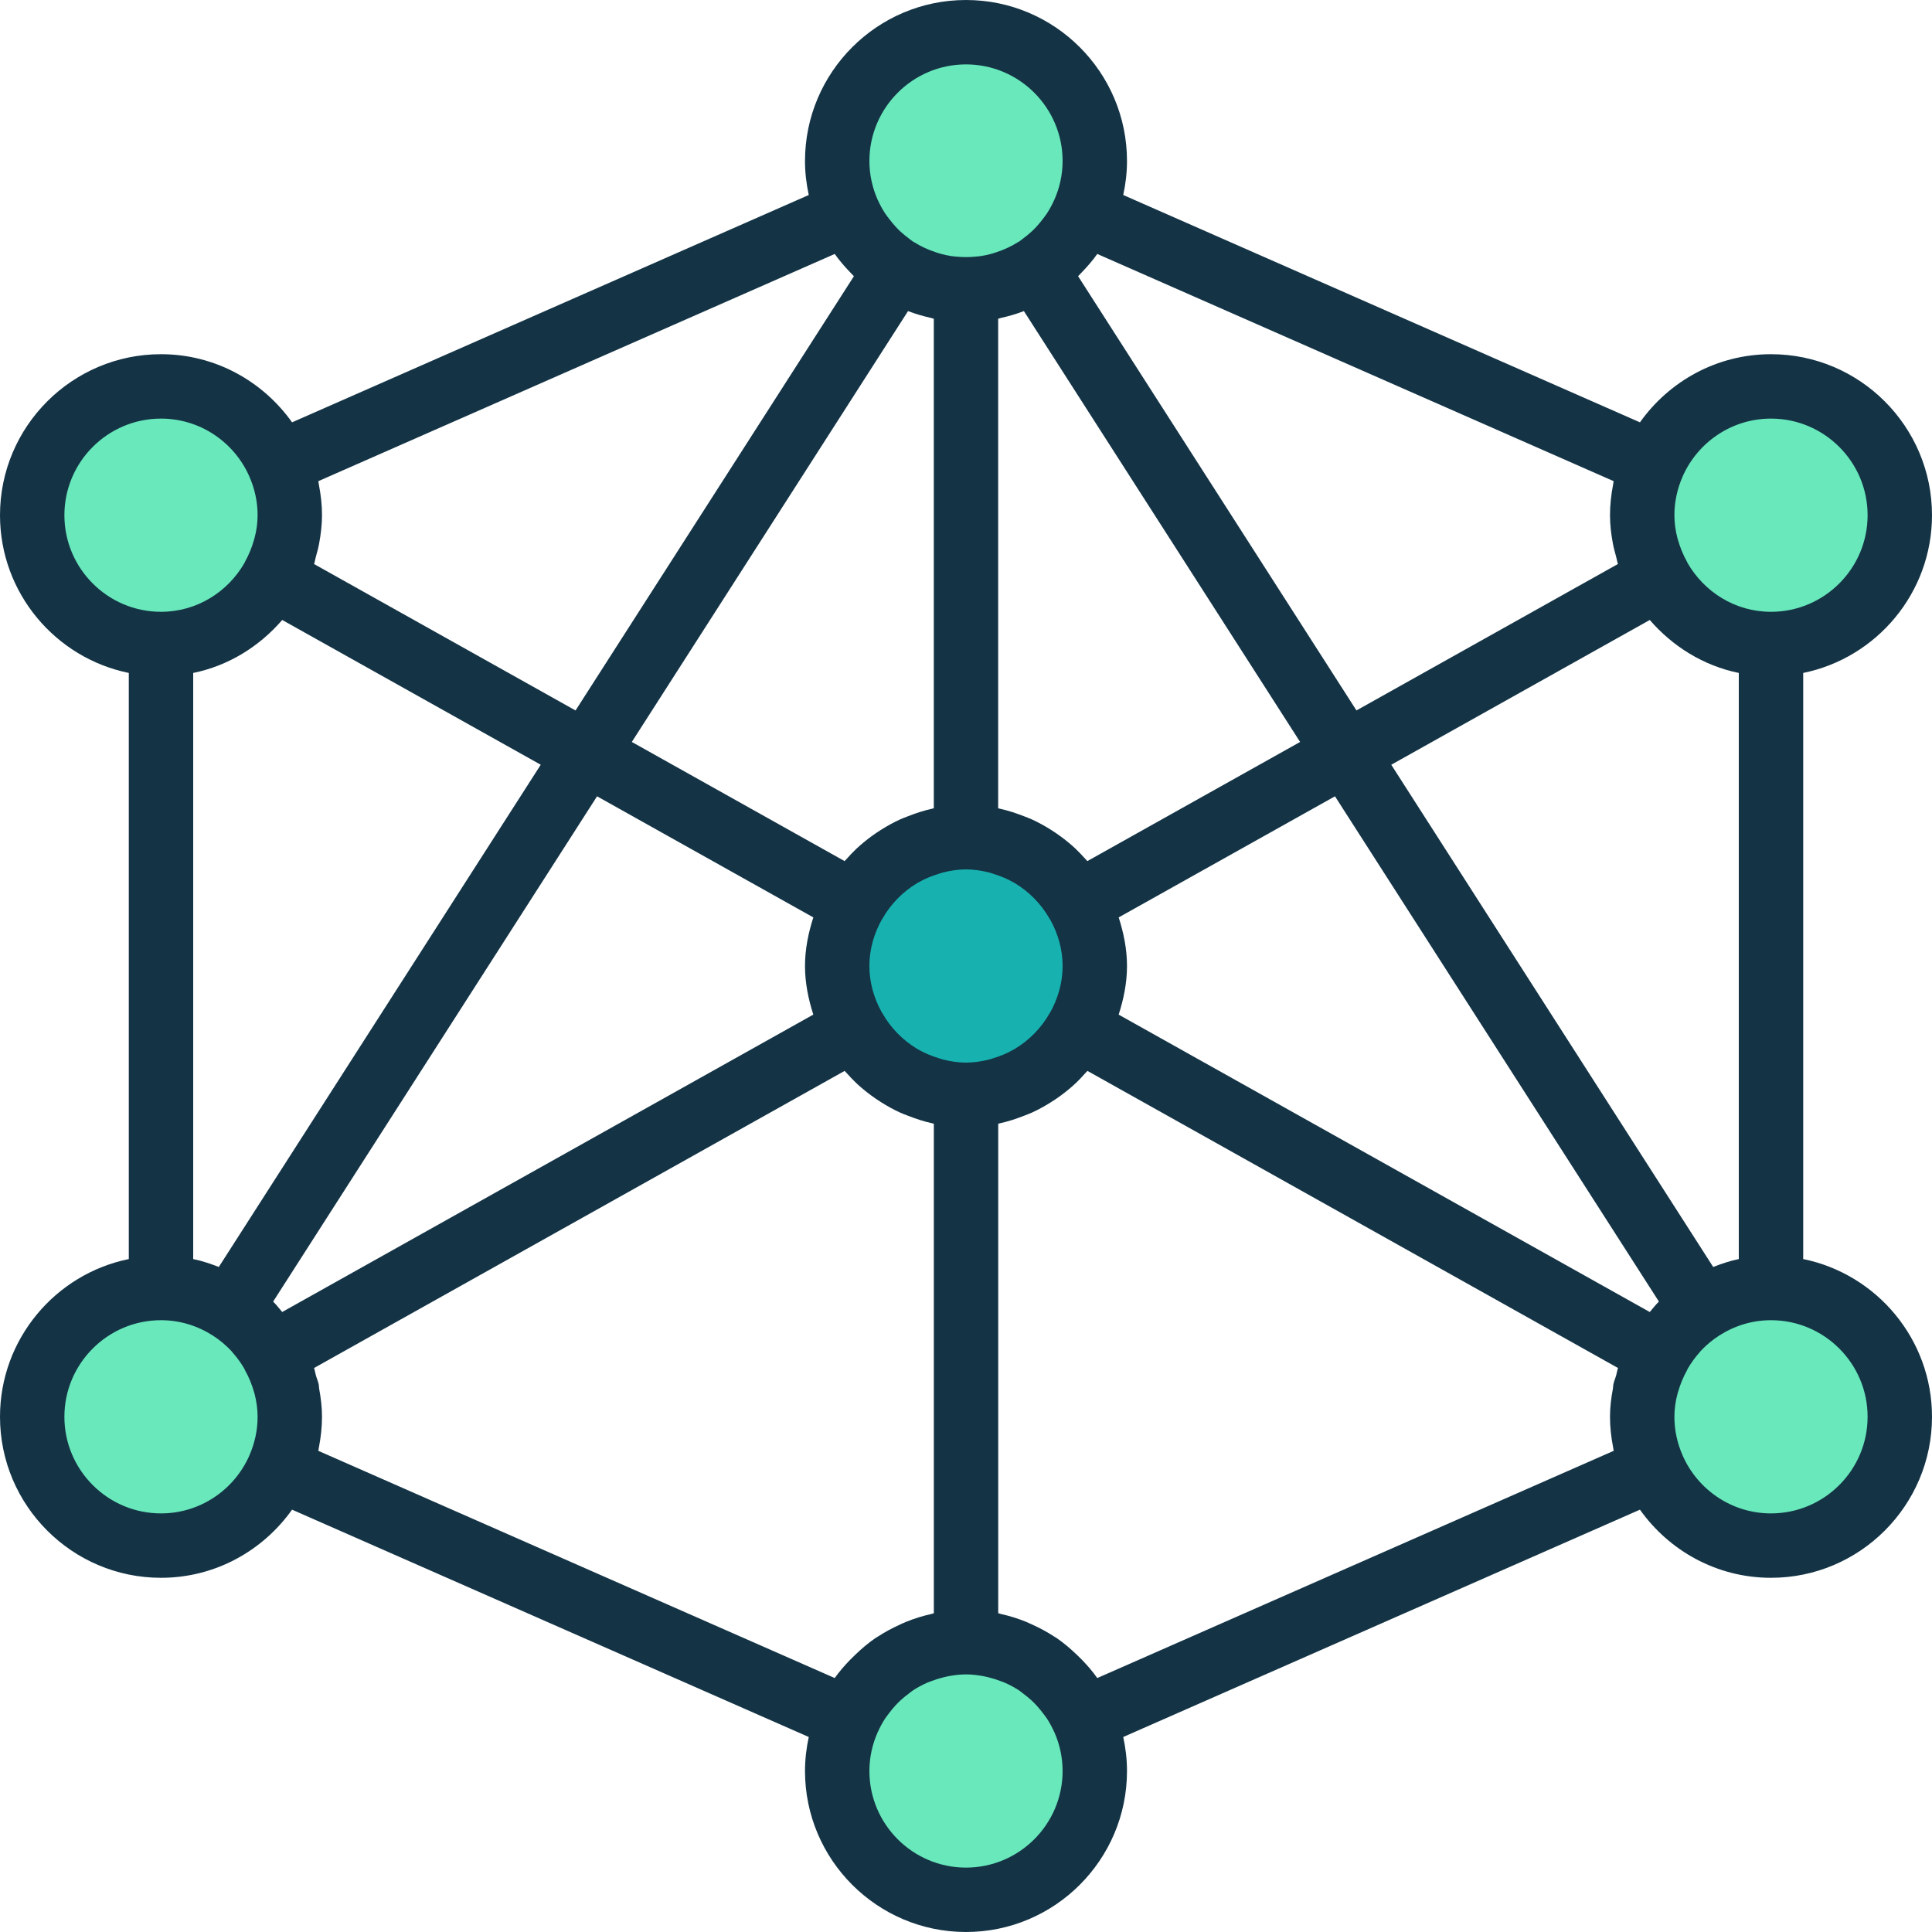
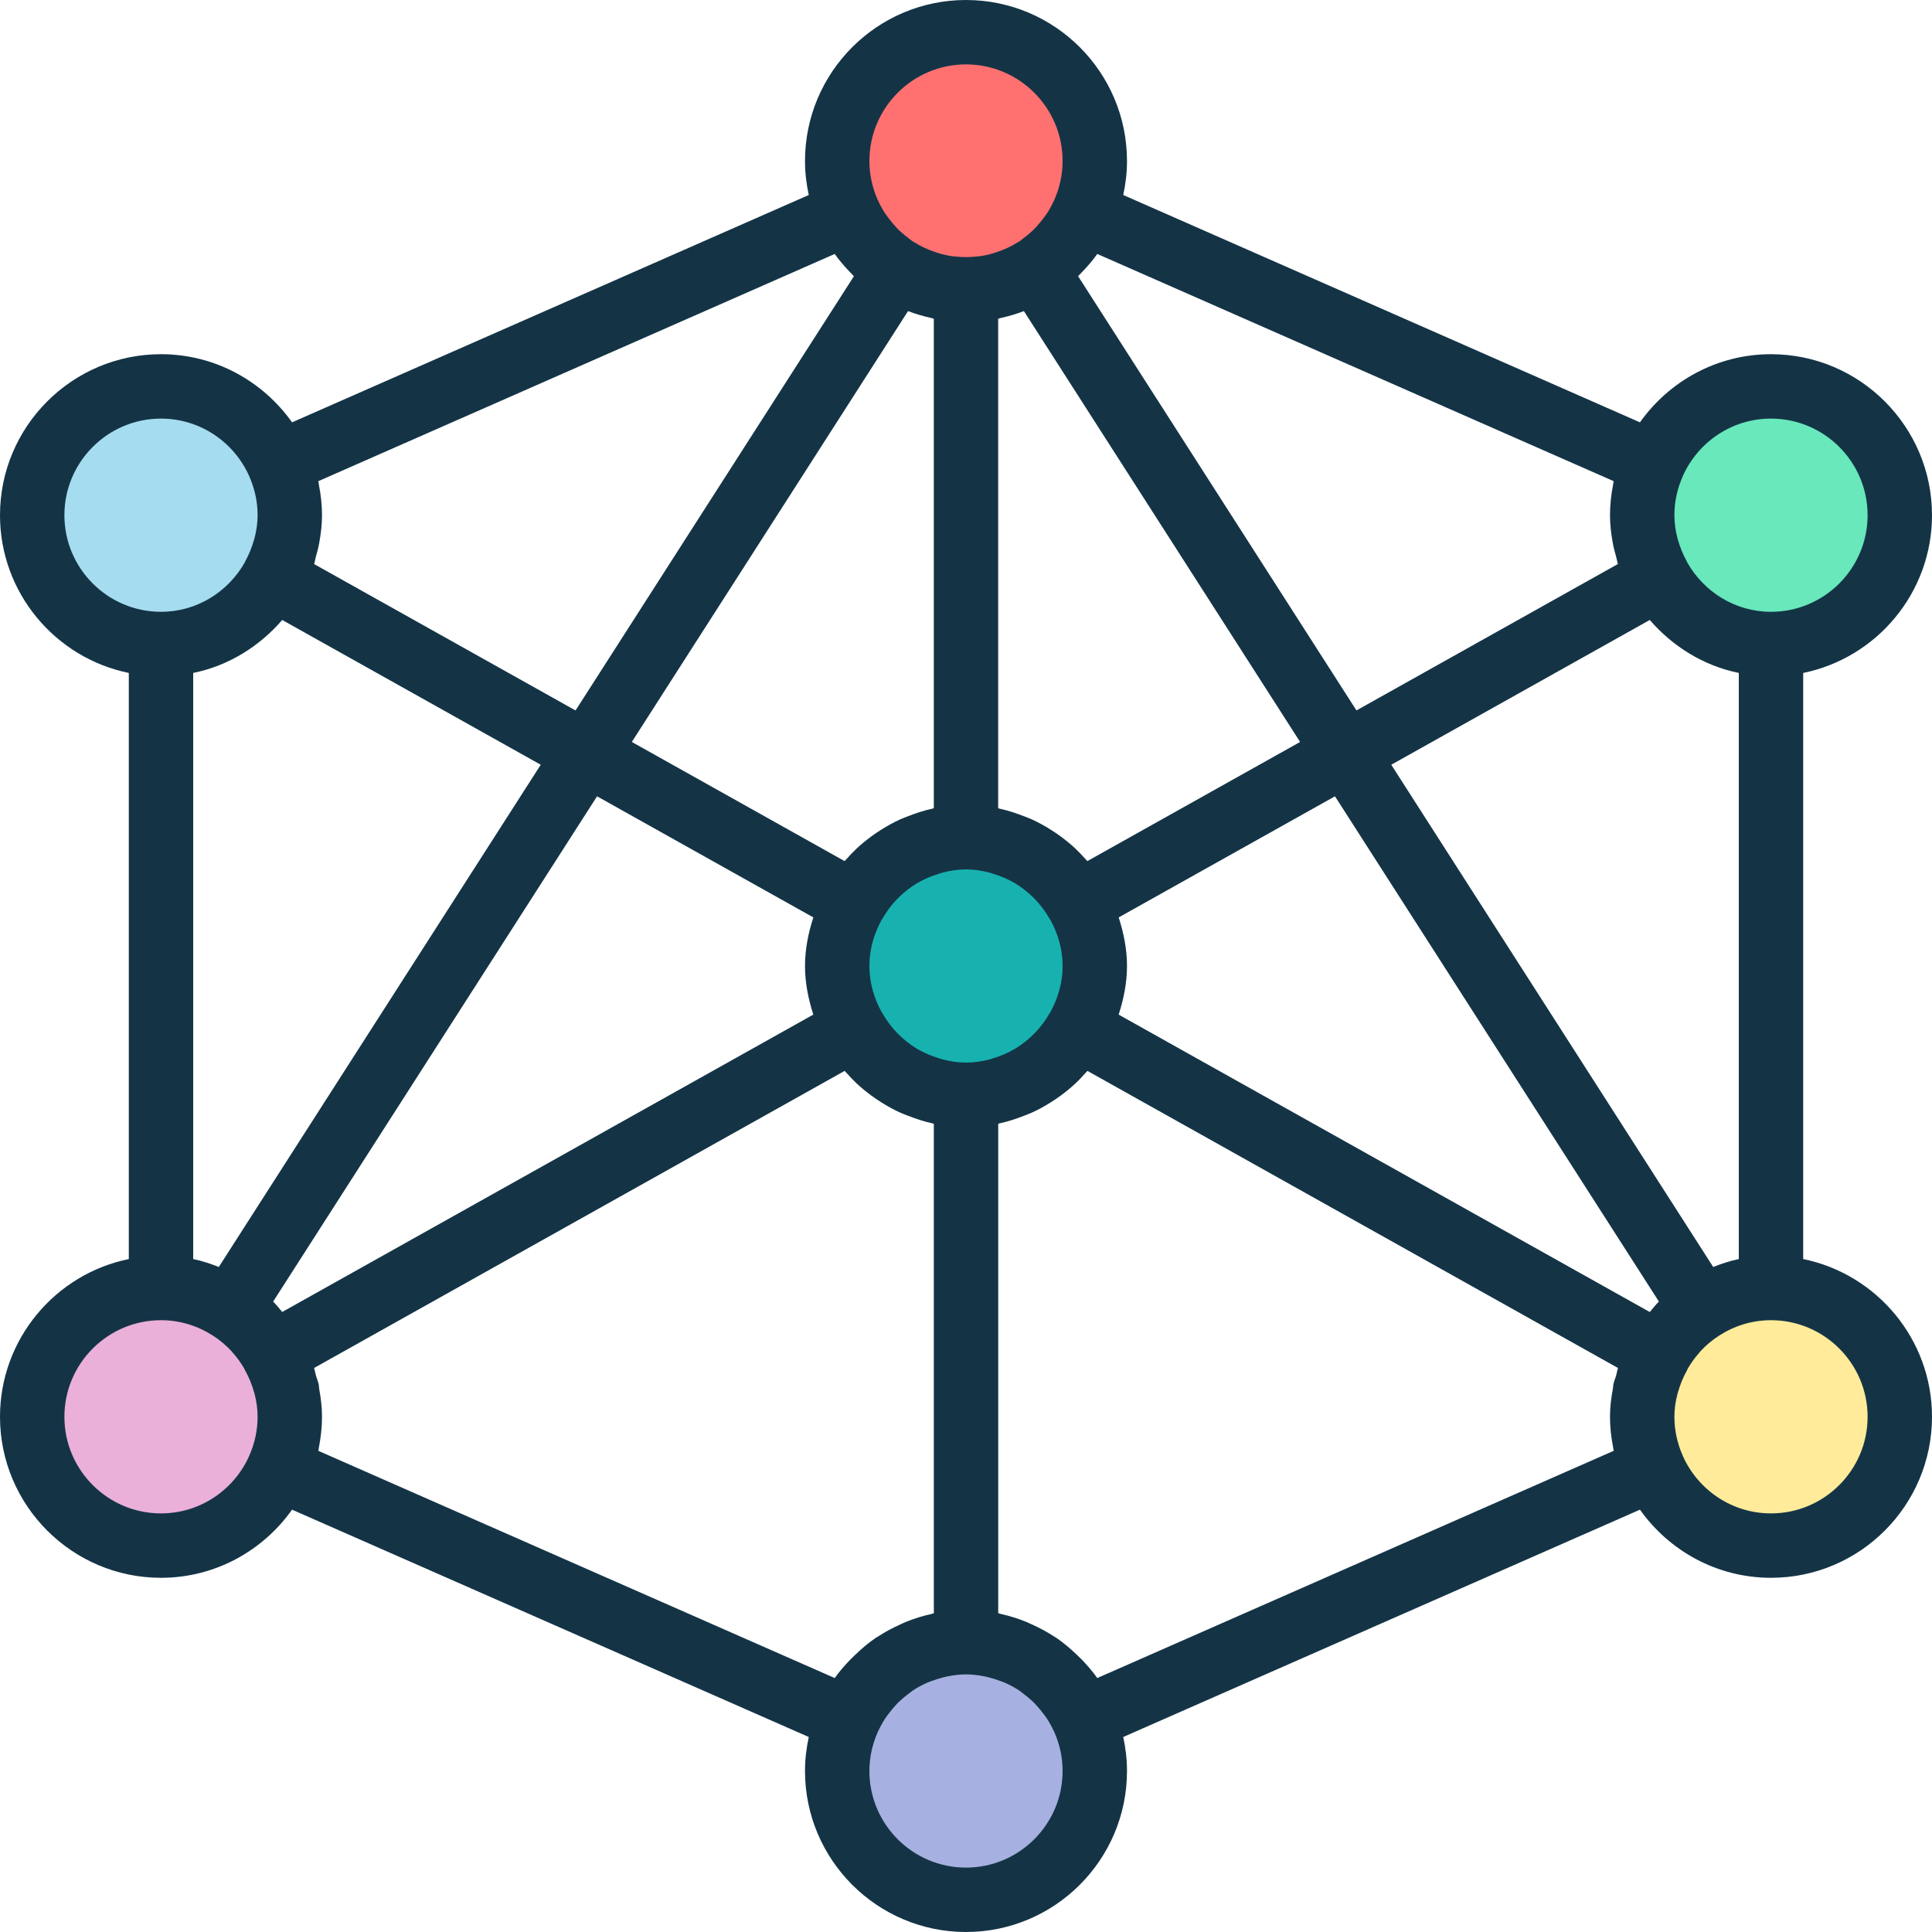
<svg xmlns="http://www.w3.org/2000/svg" version="1.1" id="Capa_1" x="0px" y="0px" viewBox="0 0 480 480" style="enable-background:new 0 0 480 480;" xml:space="preserve">
  <g>
    <path style="fill:#68E8BB;" d="M440,96c-13.088,0-24.304,7.872-29.256,19.128c-0.848,1.92-1.504,3.936-1.968,6.024   c-0.016,0.064-0.04,0.12-0.056,0.184c-0.472,2.144-0.72,4.376-0.72,6.664c0,1.84,0.24,3.624,0.544,5.376   c0.136,0.744,0.272,1.488,0.464,2.216c0.184,0.744,0.44,1.456,0.68,2.176c0.68,2.016,1.496,3.968,2.52,5.8   c5.48,9.76,15.8,16.432,27.792,16.432c17.672,0,32-14.328,32-32S457.672,96,440,96z" />
-     <path style="fill:#68E8BB;" d="M210.752,52.888c0.664,1.512,1.464,2.952,2.352,4.328c0.432,0.68,0.936,1.304,1.416,1.944   c0.632,0.84,1.288,1.648,1.992,2.416c0.528,0.576,1.056,1.136,1.624,1.672c0.96,0.904,1.992,1.744,3.064,2.528   c0.376,0.28,0.72,0.6,1.112,0.864c1.432,0.952,2.968,1.752,4.552,2.472c0.712,0.328,1.472,0.568,2.216,0.848   c0.504,0.184,1.032,0.32,1.544,0.48c0.592,0.184,1.168,0.4,1.768,0.552c0.648,0.16,1.296,0.32,1.96,0.44   C236.184,71.76,238.064,72,240,72s3.816-0.24,5.656-0.568c0.664-0.12,1.312-0.28,1.96-0.44c0.608-0.152,1.184-0.36,1.768-0.552   c0.512-0.16,1.04-0.296,1.544-0.48c0.744-0.272,1.504-0.52,2.216-0.848c1.584-0.72,3.12-1.52,4.552-2.472   c0.392-0.264,0.736-0.584,1.112-0.864c1.072-0.784,2.096-1.616,3.064-2.528c0.568-0.536,1.096-1.096,1.624-1.672   c0.704-0.776,1.368-1.584,1.992-2.416c0.48-0.64,0.984-1.272,1.416-1.944c0.88-1.376,1.68-2.816,2.352-4.328   c0-0.008,0.008-0.008,0.008-0.016C271,48.928,272,44.584,272,40c0-17.672-14.328-32-32-32s-32,14.328-32,32   c0,4.584,1,8.928,2.744,12.872C210.744,52.88,210.744,52.888,210.752,52.888z" />
-     <path style="fill:#68E8BB;" d="M40,160c11.992,0,22.312-6.672,27.8-16.432c1.024-1.832,1.84-3.784,2.52-5.8   c0.24-0.72,0.488-1.44,0.68-2.176c0.184-0.728,0.328-1.472,0.464-2.216C71.776,131.624,72,129.848,72,128   c0-2.288-0.248-4.52-0.72-6.664c-0.016-0.064-0.04-0.12-0.056-0.184c-0.464-2.088-1.12-4.104-1.968-6.024   C64.304,103.872,53.088,96,40,96c-17.672,0-32,14.328-32,32S22.328,160,40,160z" />
-     <path style="fill:#68E8BB;" d="M440,320c-6.36,0-12.256,1.912-17.24,5.112c-0.688,0.44-1.328,0.952-1.976,1.448   c-0.76,0.576-1.488,1.176-2.2,1.816c-0.584,0.52-1.168,1.04-1.712,1.6c-1.056,1.112-2.032,2.296-2.928,3.544   c-0.376,0.52-0.704,1.072-1.04,1.608c-0.264,0.416-0.464,0.872-0.712,1.304c-1.024,1.824-1.84,3.776-2.52,5.792   c-0.224,0.728-0.496,1.44-0.68,2.184c-0.184,0.728-0.328,1.464-0.464,2.208c-0.304,1.76-0.528,3.536-0.528,5.384   c0,2.288,0.248,4.52,0.72,6.664c0.008,0.056,0.032,0.096,0.048,0.152c0.464,2.096,1.128,4.128,1.976,6.056   C415.704,376.128,426.912,384,440,384c17.672,0,32-14.328,32-32S457.672,320,440,320z" />
-     <path style="fill:#68E8BB;" d="M240,472c17.672,0,32-14.328,32-32c0-6.36-1.904-12.248-5.104-17.224   c-0.432-0.672-0.928-1.296-1.4-1.928c-0.632-0.84-1.296-1.664-2.008-2.44c-0.52-0.568-1.048-1.128-1.608-1.656   c-0.968-0.912-2-1.752-3.08-2.544c-0.376-0.272-0.712-0.592-1.104-0.856c-1.472-0.984-3.048-1.816-4.68-2.544   c-0.528-0.24-1.088-0.424-1.632-0.632c-1.264-0.48-2.568-0.888-3.912-1.216c-0.56-0.136-1.112-0.28-1.688-0.384   c-1.88-0.336-3.8-0.576-5.784-0.576c-1.984,0-3.904,0.24-5.784,0.584c-0.568,0.104-1.128,0.248-1.688,0.384   c-1.344,0.32-2.64,0.728-3.912,1.216c-0.544,0.208-1.104,0.4-1.632,0.632c-1.632,0.728-3.208,1.56-4.68,2.544   c-0.384,0.256-0.728,0.576-1.104,0.856c-1.08,0.784-2.112,1.624-3.08,2.544c-0.56,0.528-1.088,1.088-1.608,1.656   c-0.712,0.776-1.376,1.592-2.008,2.44c-0.48,0.64-0.976,1.256-1.4,1.928C209.904,427.752,208,433.64,208,440   C208,457.672,222.328,472,240,472z" />
-     <path style="fill:#68E8BB;" d="M40,384c13.088,0,24.296-7.872,29.256-19.128c0.848-1.928,1.512-3.952,1.976-6.056   c0.008-0.048,0.032-0.096,0.048-0.152C71.752,356.52,72,354.288,72,352c0-1.96-0.24-3.856-0.576-5.712   c-0.08-0.456-0.168-0.912-0.272-1.36c-0.04-0.176-0.12-0.336-0.16-0.512c-0.192-0.744-0.432-1.464-0.68-2.184   c-0.256-0.792-0.424-1.624-0.744-2.392c-0.16-0.392-0.368-0.752-0.544-1.136c-0.36-0.784-0.712-1.576-1.136-2.328   c-0.248-0.432-0.544-0.832-0.808-1.248c-0.344-0.544-0.672-1.088-1.04-1.608c-0.888-1.248-1.864-2.432-2.928-3.544   c-0.544-0.568-1.128-1.08-1.712-1.6c-0.704-0.64-1.44-1.24-2.2-1.816c-0.656-0.496-1.288-1.008-1.976-1.448   C52.256,321.912,46.36,320,40,320c-17.672,0-32,14.328-32,32S22.328,384,40,384z" />
+     <path style="fill:#ff7171;" d="M210.752,52.888c0.664,1.512,1.464,2.952,2.352,4.328c0.432,0.68,0.936,1.304,1.416,1.944   c0.632,0.84,1.288,1.648,1.992,2.416c0.528,0.576,1.056,1.136,1.624,1.672c0.96,0.904,1.992,1.744,3.064,2.528   c0.376,0.28,0.72,0.6,1.112,0.864c1.432,0.952,2.968,1.752,4.552,2.472c0.712,0.328,1.472,0.568,2.216,0.848   c0.504,0.184,1.032,0.32,1.544,0.48c0.592,0.184,1.168,0.4,1.768,0.552c0.648,0.16,1.296,0.32,1.96,0.44   C236.184,71.76,238.064,72,240,72s3.816-0.24,5.656-0.568c0.664-0.12,1.312-0.28,1.96-0.44c0.608-0.152,1.184-0.36,1.768-0.552   c0.512-0.16,1.04-0.296,1.544-0.48c0.744-0.272,1.504-0.52,2.216-0.848c1.584-0.72,3.12-1.52,4.552-2.472   c0.392-0.264,0.736-0.584,1.112-0.864c1.072-0.784,2.096-1.616,3.064-2.528c0.568-0.536,1.096-1.096,1.624-1.672   c0.704-0.776,1.368-1.584,1.992-2.416c0.48-0.64,0.984-1.272,1.416-1.944c0.88-1.376,1.68-2.816,2.352-4.328   c0-0.008,0.008-0.008,0.008-0.016C271,48.928,272,44.584,272,40c0-17.672-14.328-32-32-32s-32,14.328-32,32   c0,4.584,1,8.928,2.744,12.872C210.744,52.88,210.744,52.888,210.752,52.888z" />
+     <path style="fill:#a6dcef;" d="M40,160c11.992,0,22.312-6.672,27.8-16.432c1.024-1.832,1.84-3.784,2.52-5.8   c0.24-0.72,0.488-1.44,0.68-2.176c0.184-0.728,0.328-1.472,0.464-2.216C71.776,131.624,72,129.848,72,128   c0-2.288-0.248-4.52-0.72-6.664c-0.016-0.064-0.04-0.12-0.056-0.184c-0.464-2.088-1.12-4.104-1.968-6.024   C64.304,103.872,53.088,96,40,96c-17.672,0-32,14.328-32,32S22.328,160,40,160z" />
+     <path style="fill:#ffeb99;" d="M440,320c-6.36,0-12.256,1.912-17.24,5.112c-0.688,0.44-1.328,0.952-1.976,1.448   c-0.76,0.576-1.488,1.176-2.2,1.816c-0.584,0.52-1.168,1.04-1.712,1.6c-1.056,1.112-2.032,2.296-2.928,3.544   c-0.376,0.52-0.704,1.072-1.04,1.608c-0.264,0.416-0.464,0.872-0.712,1.304c-1.024,1.824-1.84,3.776-2.52,5.792   c-0.224,0.728-0.496,1.44-0.68,2.184c-0.184,0.728-0.328,1.464-0.464,2.208c-0.304,1.76-0.528,3.536-0.528,5.384   c0,2.288,0.248,4.52,0.72,6.664c0.008,0.056,0.032,0.096,0.048,0.152c0.464,2.096,1.128,4.128,1.976,6.056   C415.704,376.128,426.912,384,440,384c17.672,0,32-14.328,32-32S457.672,320,440,320z" />
+     <path style="fill:#a6b1e1;" d="M240,472c17.672,0,32-14.328,32-32c0-6.36-1.904-12.248-5.104-17.224   c-0.432-0.672-0.928-1.296-1.4-1.928c-0.632-0.84-1.296-1.664-2.008-2.44c-0.52-0.568-1.048-1.128-1.608-1.656   c-0.968-0.912-2-1.752-3.08-2.544c-0.376-0.272-0.712-0.592-1.104-0.856c-1.472-0.984-3.048-1.816-4.68-2.544   c-0.528-0.24-1.088-0.424-1.632-0.632c-1.264-0.48-2.568-0.888-3.912-1.216c-0.56-0.136-1.112-0.28-1.688-0.384   c-1.88-0.336-3.8-0.576-5.784-0.576c-1.984,0-3.904,0.24-5.784,0.584c-0.568,0.104-1.128,0.248-1.688,0.384   c-1.344,0.32-2.64,0.728-3.912,1.216c-0.544,0.208-1.104,0.4-1.632,0.632c-1.632,0.728-3.208,1.56-4.68,2.544   c-0.384,0.256-0.728,0.576-1.104,0.856c-1.08,0.784-2.112,1.624-3.08,2.544c-0.56,0.528-1.088,1.088-1.608,1.656   c-0.712,0.776-1.376,1.592-2.008,2.44c-0.48,0.64-0.976,1.256-1.4,1.928C209.904,427.752,208,433.64,208,440   C208,457.672,222.328,472,240,472z" />
+     <path style="fill:#eab0d9;" d="M40,384c13.088,0,24.296-7.872,29.256-19.128c0.848-1.928,1.512-3.952,1.976-6.056   c0.008-0.048,0.032-0.096,0.048-0.152C71.752,356.52,72,354.288,72,352c0-1.96-0.24-3.856-0.576-5.712   c-0.08-0.456-0.168-0.912-0.272-1.36c-0.04-0.176-0.12-0.336-0.16-0.512c-0.192-0.744-0.432-1.464-0.68-2.184   c-0.256-0.792-0.424-1.624-0.744-2.392c-0.16-0.392-0.368-0.752-0.544-1.136c-0.36-0.784-0.712-1.576-1.136-2.328   c-0.248-0.432-0.544-0.832-0.808-1.248c-0.344-0.544-0.672-1.088-1.04-1.608c-0.888-1.248-1.864-2.432-2.928-3.544   c-0.544-0.568-1.128-1.08-1.712-1.6c-0.704-0.64-1.44-1.24-2.2-1.816c-0.656-0.496-1.288-1.008-1.976-1.448   C52.256,321.912,46.36,320,40,320c-17.672,0-32,14.328-32,32S22.328,384,40,384z" />
  </g>
  <path style="fill:#17B2B0;" d="M219.584,264.448c0.376,0.312,0.736,0.632,1.12,0.928c0.816,0.632,1.656,1.224,2.536,1.768  c1.024,0.632,2.088,1.216,3.184,1.728c0.72,0.344,1.464,0.656,2.208,0.944c1.312,0.504,2.664,0.936,4.056,1.256  c0.536,0.128,1.08,0.24,1.632,0.344c1.856,0.344,3.736,0.584,5.68,0.584s3.824-0.24,5.672-0.568  c0.552-0.104,1.096-0.216,1.632-0.344c1.392-0.328,2.736-0.76,4.056-1.256c0.752-0.288,1.488-0.6,2.208-0.944  c1.104-0.52,2.168-1.096,3.192-1.736c0.872-0.552,1.72-1.144,2.528-1.768c0.384-0.296,0.752-0.616,1.12-0.928  c2.976-2.488,5.464-5.48,7.376-8.888C270.392,250.944,272,245.68,272,240s-1.608-10.944-4.2-15.568  c-1.912-3.408-4.4-6.392-7.376-8.88c-0.376-0.312-0.736-0.632-1.128-0.928c-0.816-0.632-1.656-1.224-2.536-1.768  c-1.032-0.64-2.096-1.216-3.192-1.736c-0.72-0.344-1.456-0.648-2.2-0.944c-1.32-0.504-2.664-0.936-4.064-1.264  c-0.536-0.128-1.08-0.24-1.632-0.344C243.824,208.24,241.944,208,240,208s-3.832,0.232-5.672,0.568  c-0.552,0.104-1.096,0.216-1.632,0.344c-1.392,0.328-2.744,0.752-4.064,1.264c-0.752,0.288-1.48,0.6-2.2,0.944  c-1.096,0.528-2.168,1.088-3.192,1.736c-0.872,0.552-1.72,1.144-2.536,1.768c-0.384,0.296-0.752,0.616-1.128,0.928  c-2.976,2.488-5.464,5.472-7.376,8.88c-2.592,4.624-4.2,9.888-4.2,15.568s1.608,10.944,4.2,15.568  C214.12,258.976,216.608,261.96,219.584,264.448z" />
  <path style="fill:#143446;" d="M480,128c0-22.056-17.944-40-40-40c-13.448,0-25.312,6.72-32.56,16.928l-128.376-56.48  C279.656,45.72,280,42.904,280,40c0-22.056-17.944-40-40-40s-40,17.944-40,40c0,2.904,0.344,5.72,0.936,8.448L72.56,104.928  C65.312,94.72,53.448,88,40,88c-22.056,0-40,17.944-40,40c0,19.312,13.768,35.472,32,39.192v145.616C13.768,316.528,0,332.688,0,352  c0,22.056,17.944,40,40,40c13.448,0,25.312-6.72,32.56-16.928l128.376,56.48C200.344,434.28,200,437.096,200,440  c0,22.056,17.944,40,40,40s40-17.944,40-40c0-2.904-0.344-5.72-0.936-8.448l128.376-56.48C414.688,385.28,426.552,392,440,392  c22.056,0,40-17.944,40-40c0-19.312-13.768-35.472-32-39.192V167.192C466.232,163.472,480,147.312,480,128z M425.64,314.776  L345.656,190l64.224-35.968c5.672,6.552,13.312,11.36,22.12,13.16v145.616C429.792,313.256,427.696,313.976,425.64,314.776z   M409.88,325.968L277.928,252.08C279.16,248.24,280,244.232,280,240s-0.84-8.24-2.064-12.072l53.736-30.088l80.472,125.52  c-0.032,0.024-0.048,0.064-0.072,0.088C411.272,324.232,410.608,325.128,409.88,325.968z M260.824,251.648  c-2.12,3.768-5.144,6.808-8.696,8.944c-0.112,0.064-0.232,0.12-0.344,0.192c-1.536,0.888-3.176,1.56-4.872,2.088  c-0.36,0.112-0.712,0.24-1.072,0.336c-1.896,0.48-3.848,0.792-5.84,0.792s-3.944-0.312-5.832-0.8  c-0.368-0.096-0.712-0.224-1.072-0.336c-1.696-0.528-3.336-1.2-4.872-2.08c-0.112-0.064-0.232-0.12-0.352-0.192  c-3.544-2.136-6.576-5.176-8.688-8.944c-0.024-0.04-0.064-0.064-0.088-0.104C217.184,248.104,216,244.208,216,240  s1.184-8.104,3.088-11.544c0.024-0.04,0.064-0.064,0.088-0.104c2.12-3.768,5.144-6.808,8.696-8.944  c0.112-0.064,0.232-0.12,0.344-0.184c1.536-0.888,3.184-1.56,4.88-2.088c0.36-0.112,0.704-0.24,1.072-0.336  c1.888-0.488,3.84-0.8,5.832-0.8s3.944,0.312,5.832,0.8c0.368,0.096,0.712,0.224,1.072,0.336c1.696,0.528,3.344,1.2,4.872,2.088  c0.112,0.064,0.232,0.12,0.344,0.184c3.544,2.136,6.576,5.176,8.696,8.944c0.032,0.056,0.08,0.096,0.12,0.152  C262.832,231.936,264,235.816,264,240c0,4.208-1.184,8.104-3.088,11.544C260.888,251.584,260.84,251.608,260.824,251.648z   M48,312.808V167.192c8.808-1.792,16.44-6.6,22.12-13.16L134.344,190L54.36,314.776C52.304,313.976,50.208,313.256,48,312.808z   M67.936,323.456c-0.032-0.024-0.048-0.064-0.072-0.088l80.472-125.528l53.736,30.088C200.84,231.76,200,235.768,200,240  s0.84,8.24,2.064,12.072L70.112,325.96C69.392,325.128,68.728,324.232,67.936,323.456z M269.648,213.4  c-0.792-0.88-1.576-1.736-2.44-2.544c-1.176-1.104-2.424-2.12-3.72-3.072c-0.792-0.584-1.6-1.12-2.432-1.648  c-1.52-0.96-3.096-1.832-4.736-2.576c-0.648-0.296-1.312-0.536-1.984-0.792c-1.936-0.76-3.92-1.408-5.968-1.856  c-0.128-0.024-0.248-0.08-0.376-0.104V79.192c0.216-0.04,0.408-0.136,0.624-0.184c1.976-0.44,3.904-0.992,5.768-1.72l68.624,107.048  l-52.856,29.6C270,213.752,269.816,213.584,269.648,213.4z M231.376,79.008c0.216,0.048,0.408,0.136,0.624,0.184v121.616  c-0.128,0.024-0.248,0.08-0.376,0.104c-2.048,0.448-4.032,1.096-5.968,1.856c-0.664,0.256-1.328,0.504-1.984,0.792  c-1.64,0.744-3.208,1.616-4.736,2.576c-0.832,0.52-1.64,1.064-2.432,1.648c-1.296,0.952-2.544,1.968-3.72,3.072  c-0.864,0.808-1.648,1.664-2.44,2.544c-0.168,0.184-0.352,0.344-0.512,0.536l-52.856-29.6L225.6,77.288  C227.472,78.016,229.4,78.568,231.376,79.008z M440,104c13.232,0,24,10.768,24,24s-10.768,24-24,24  c-8.928,0-16.64-4.96-20.776-12.208c-0.024-0.04-0.024-0.096-0.048-0.136c-1.016-1.808-1.76-3.656-2.288-5.52  c-0.032-0.12-0.08-0.232-0.112-0.36c-0.504-1.912-0.776-3.84-0.776-5.776c0-3.304,0.696-6.544,2.064-9.648v-0.016  C421.792,109.912,430.208,104,440,104z M272.616,63.096l128.296,56.448c-0.016,0.056-0.016,0.12-0.032,0.176  c-0.056,0.256-0.08,0.512-0.128,0.768C400.28,122.96,400,125.464,400,128c0,2.368,0.28,4.704,0.712,7.016  c0.208,1.152,0.528,2.24,0.824,3.352c0.168,0.584,0.24,1.176,0.432,1.76l-64.96,36.376l-69.16-107.888  c0.32-0.312,0.616-0.632,0.92-0.952C270.144,66.232,271.456,64.736,272.616,63.096z M240,16c13.232,0,24,10.768,24,24  c0,3.432-0.752,6.68-2.048,9.632c0,0.008-0.008,0.008-0.008,0.016c-0.032,0.072-0.072,0.128-0.104,0.2  c-0.488,1.08-1.056,2.12-1.688,3.112c-0.32,0.496-0.688,0.944-1.04,1.416c-0.488,0.648-1,1.288-1.552,1.88  c-0.384,0.416-0.776,0.824-1.192,1.208c-0.688,0.64-1.416,1.232-2.176,1.792c-0.336,0.248-0.656,0.536-1.008,0.768  c-0.064,0.04-0.144,0.072-0.208,0.112c-0.016,0.016-0.04,0.016-0.064,0.024c-1.696,1.088-3.512,1.896-5.384,2.512  c-0.44,0.144-0.88,0.296-1.336,0.416c-0.832,0.224-1.68,0.408-2.528,0.536c-0.44,0.064-0.888,0.088-1.336,0.136  c-1.544,0.152-3.096,0.152-4.64,0c-0.448-0.04-0.896-0.064-1.336-0.136c-0.848-0.128-1.696-0.32-2.528-0.536  c-0.456-0.12-0.896-0.272-1.336-0.416c-1.872-0.616-3.688-1.424-5.384-2.512c-0.016-0.016-0.04-0.008-0.064-0.024  c-0.064-0.04-0.144-0.072-0.208-0.112c-0.352-0.232-0.664-0.512-1.008-0.768c-0.76-0.56-1.488-1.152-2.176-1.792  c-0.416-0.384-0.808-0.792-1.192-1.216c-0.552-0.592-1.056-1.224-1.552-1.872c-0.352-0.472-0.72-0.92-1.04-1.416  c-0.648-1-1.216-2.048-1.712-3.144c-0.024-0.056-0.064-0.104-0.088-0.16c0-0.008-0.008-0.008-0.008-0.008  C216.752,46.68,216,43.432,216,40C216,26.768,226.768,16,240,16z M79.088,119.544l128.296-56.448c1.16,1.64,2.472,3.144,3.848,4.576  c0.304,0.32,0.608,0.64,0.92,0.952l-69.16,107.888l-64.96-36.376c0.192-0.576,0.272-1.176,0.432-1.76  c0.304-1.112,0.624-2.208,0.824-3.352C79.72,132.704,80,130.368,80,128c0-2.536-0.28-5.04-0.76-7.512  c-0.048-0.256-0.072-0.512-0.128-0.768C79.104,119.664,79.096,119.6,79.088,119.544z M16,128c0-13.232,10.768-24,24-24  c9.792,0,18.208,5.912,21.936,14.344v0.016C63.304,121.456,64,124.696,64,128c0,1.936-0.272,3.864-0.784,5.768  c-0.032,0.12-0.08,0.232-0.112,0.36c-0.528,1.872-1.272,3.72-2.28,5.528c-0.024,0.04-0.024,0.096-0.048,0.144  C56.64,147.04,48.928,152,40,152C26.768,152,16,141.232,16,128z M40,376c-13.232,0-24-10.768-24-24s10.768-24,24-24  c4.76,0,9.168,1.432,12.904,3.832l0.016,0.008c1.68,1.08,3.184,2.36,4.52,3.768c0.16,0.176,0.296,0.376,0.456,0.552  c1.048,1.168,1.952,2.44,2.744,3.776c0.048,0.088,0.096,0.184,0.144,0.272c0.024,0.048,0.024,0.096,0.048,0.144  c1.016,1.808,1.76,3.656,2.288,5.528c0.032,0.12,0.08,0.232,0.112,0.352C63.728,348.136,64,350.064,64,352  c0,3.304-0.696,6.544-2.064,9.648v0.016C58.208,370.088,49.792,376,40,376z M207.384,416.904L79.088,360.456  c0.016-0.056,0.016-0.12,0.032-0.176c0.056-0.256,0.08-0.512,0.128-0.768C79.72,357.04,80,354.536,80,352  c0-2.368-0.28-4.704-0.712-7.016c-0.056-0.336-0.032-0.696-0.104-1.024c-0.168-0.808-0.512-1.544-0.72-2.328  c-0.168-0.584-0.24-1.176-0.432-1.76l131.808-73.808c0.16,0.192,0.352,0.352,0.512,0.536c0.792,0.88,1.576,1.736,2.44,2.544  c1.176,1.104,2.424,2.12,3.72,3.072c0.792,0.584,1.6,1.12,2.432,1.648c1.52,0.96,3.096,1.832,4.736,2.576  c0.648,0.296,1.312,0.536,1.984,0.792c1.936,0.76,3.92,1.408,5.968,1.856c0.128,0.024,0.248,0.08,0.376,0.104v121.616  c-0.216,0.04-0.408,0.136-0.624,0.184c-2.176,0.48-4.296,1.144-6.336,1.976c-0.496,0.2-0.968,0.432-1.456,0.656  c-1.888,0.856-3.72,1.824-5.448,2.96c-0.192,0.128-0.408,0.232-0.6,0.36c-1.816,1.232-3.48,2.664-5.072,4.192  c-0.416,0.4-0.824,0.792-1.224,1.2C209.856,413.768,208.544,415.264,207.384,416.904z M240,464c-13.232,0-24-10.768-24-24  c0-3.432,0.752-6.68,2.056-9.632c0-0.008,0.008-0.008,0.008-0.016c0.024-0.064,0.064-0.12,0.096-0.184  c0.488-1.088,1.056-2.136,1.696-3.128c0.32-0.496,0.688-0.944,1.04-1.416c0.488-0.648,1-1.288,1.552-1.88  c0.384-0.416,0.776-0.824,1.192-1.208c0.688-0.64,1.416-1.232,2.176-1.792c0.336-0.248,0.656-0.536,1.008-0.768  c1.096-0.72,2.256-1.344,3.464-1.88c0.408-0.184,0.84-0.32,1.256-0.48c0.928-0.352,1.88-0.656,2.856-0.888  c0.44-0.104,0.872-0.216,1.32-0.296c1.392-0.256,2.816-0.432,4.28-0.432c1.464,0,2.888,0.176,4.28,0.432  c0.448,0.08,0.88,0.192,1.32,0.296c0.976,0.232,1.928,0.536,2.856,0.888c0.416,0.16,0.848,0.296,1.256,0.48  c1.208,0.536,2.368,1.16,3.464,1.88c0.352,0.232,0.664,0.512,1.008,0.768c0.76,0.56,1.488,1.152,2.176,1.792  c0.408,0.384,0.808,0.792,1.192,1.208c0.552,0.6,1.064,1.232,1.56,1.888c0.352,0.464,0.72,0.92,1.04,1.408  c0.632,0.984,1.192,2.016,1.68,3.088c0.032,0.072,0.08,0.144,0.112,0.216c0.008,0.008,0.016,0.016,0.016,0.032  c1.296,2.952,2.04,6.2,2.04,9.624C264,453.232,253.232,464,240,464z M400.912,360.456l-128.296,56.448  c-1.16-1.64-2.472-3.144-3.848-4.576c-0.4-0.416-0.808-0.808-1.224-1.2c-1.592-1.52-3.264-2.952-5.072-4.192  c-0.192-0.128-0.4-0.232-0.592-0.36c-1.728-1.136-3.56-2.104-5.456-2.968c-0.488-0.224-0.96-0.448-1.456-0.656  c-2.048-0.832-4.16-1.488-6.336-1.976c-0.216-0.048-0.408-0.136-0.624-0.184v-121.6c0.128-0.024,0.248-0.08,0.376-0.104  c2.048-0.448,4.032-1.096,5.968-1.856c0.664-0.256,1.328-0.504,1.984-0.792c1.64-0.744,3.208-1.616,4.736-2.576  c0.832-0.52,1.64-1.064,2.432-1.648c1.296-0.952,2.544-1.968,3.72-3.072c0.864-0.808,1.648-1.664,2.44-2.544  c0.168-0.184,0.352-0.344,0.512-0.536l131.808,73.808c-0.192,0.576-0.272,1.176-0.432,1.76c-0.216,0.792-0.56,1.52-0.72,2.328  c-0.072,0.336-0.048,0.688-0.104,1.024C400.28,347.296,400,349.632,400,352c0,2.536,0.28,5.04,0.76,7.512  c0.048,0.256,0.072,0.512,0.128,0.768C400.896,360.336,400.904,360.4,400.912,360.456z M464,352c0,13.232-10.768,24-24,24  c-9.792,0-18.208-5.912-21.936-14.344v-0.016c-1.368-3.096-2.064-6.336-2.064-9.64c0-1.936,0.272-3.864,0.784-5.768  c0.032-0.12,0.08-0.24,0.112-0.36c0.528-1.872,1.272-3.712,2.288-5.52c0.024-0.04,0.024-0.096,0.048-0.144  c0.048-0.088,0.096-0.184,0.144-0.272c0.792-1.336,1.696-2.616,2.744-3.784c0.16-0.176,0.288-0.376,0.448-0.544  c1.336-1.408,2.84-2.688,4.52-3.768l0.016-0.008c3.728-2.4,8.136-3.832,12.896-3.832C453.232,328,464,338.768,464,352z" />
  <g>
</g>
  <g>
</g>
  <g>
</g>
  <g>
</g>
  <g>
</g>
  <g>
</g>
  <g>
</g>
  <g>
</g>
  <g>
</g>
  <g>
</g>
  <g>
</g>
  <g>
</g>
  <g>
</g>
  <g>
</g>
  <g>
</g>
</svg>
